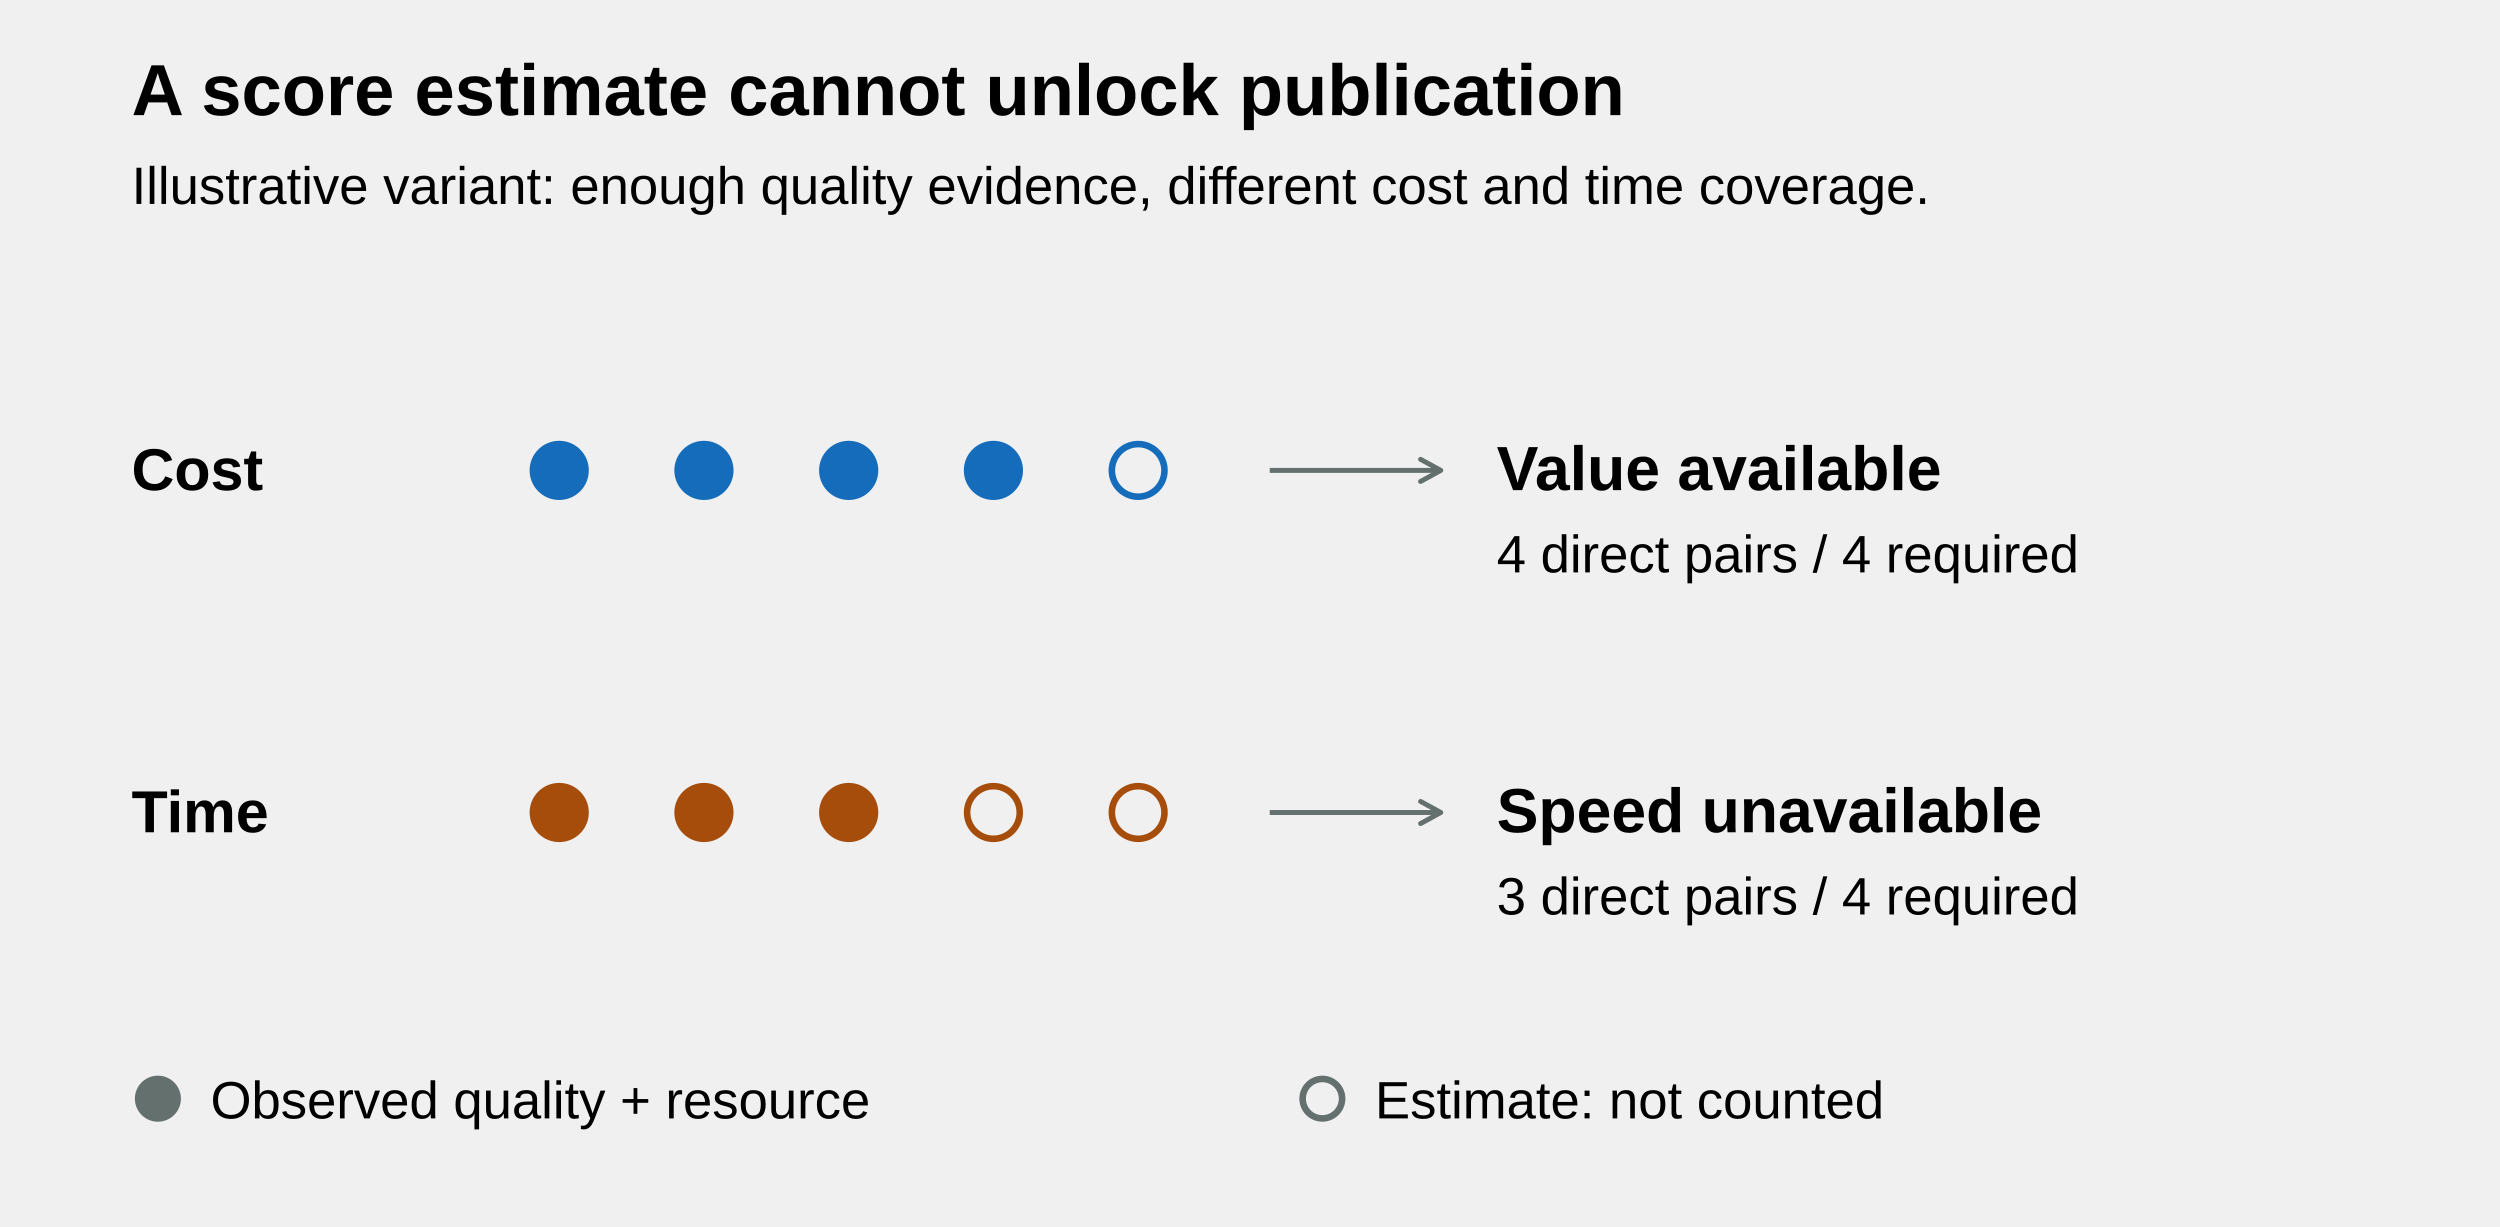
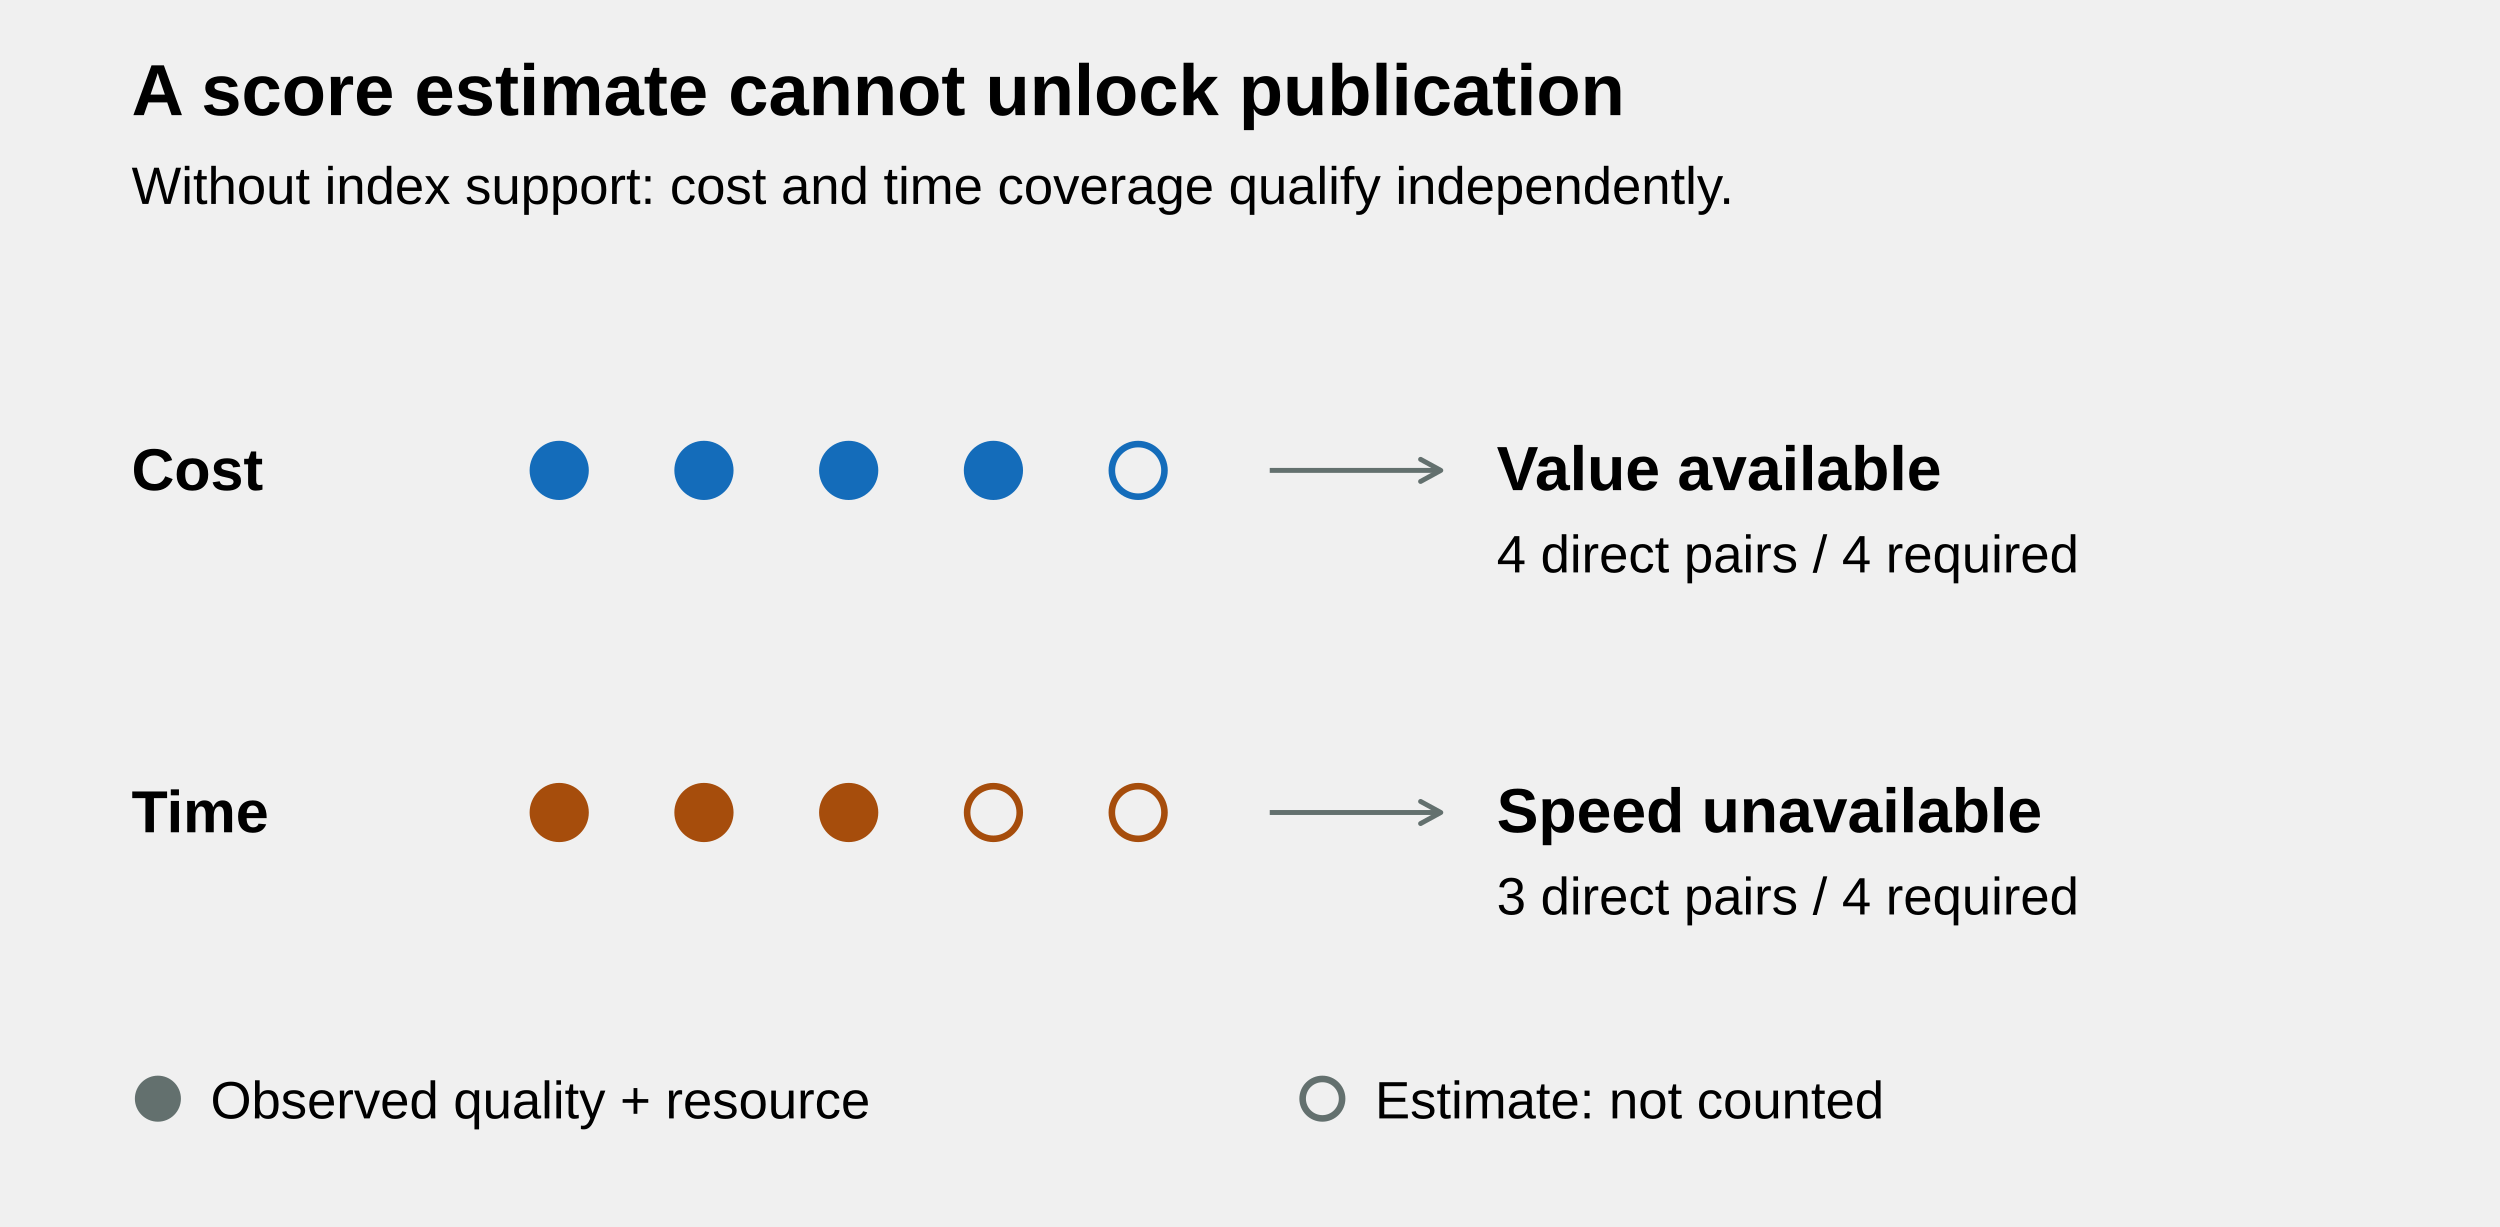
<svg xmlns="http://www.w3.org/2000/svg" viewBox="0 0 760 373" role="img" aria-labelledby="title desc">
  <style>
text { font-family:"Avenir Next","Segoe UI",Arial,sans-serif; }
@media (prefers-color-scheme:dark) {
text { fill:#ffffff; }
[fill="#63706e"] { fill:#a6b2ae; } [stroke="#63706e"] { stroke:#a6b2ae; }
[fill="#b5bfbc"] { fill:#3c4846; } [stroke="#b5bfbc"] { stroke:#3c4846; }
[fill="#146cba"] { fill:#85bfff; } [stroke="#146cba"] { stroke:#85bfff; }
[fill="#a64d0c"] { fill:#ffbc7d; } [stroke="#a64d0c"] { stroke:#ffbc7d; }
}
</style>
  <text x="40" y="35" font-size="22" fill="#000000" text-anchor="start" font-weight="600">A score estimate cannot unlock publication</text>
-   <text x="40" y="62" font-size="16" fill="#000000" text-anchor="start" font-weight="400">Illustrative variant: enough quality evidence, different cost and time coverage.</text>
+   <text x="40" y="62" font-size="16" fill="#000000" text-anchor="start" font-weight="400">Without index support: cost and time coverage qualify independently.</text>
  <text x="40" y="149" font-size="18" fill="#000000" text-anchor="start" font-weight="600">Cost</text>
  <circle cx="170" cy="143" r="8" fill="#146cba" stroke="#146cba" stroke-width="2" opacity="1" />
  <circle cx="214" cy="143" r="8" fill="#146cba" stroke="#146cba" stroke-width="2" opacity="1" />
  <circle cx="258" cy="143" r="8" fill="#146cba" stroke="#146cba" stroke-width="2" opacity="1" />
  <circle cx="302" cy="143" r="8" fill="#146cba" stroke="#146cba" stroke-width="2" opacity="1" />
  <circle cx="346" cy="143" r="8" fill="none" stroke="#146cba" stroke-width="2" opacity="1" />
  <line x1="386" y1="143" x2="438" y2="143" stroke="#63706e" stroke-width="1.5" />
  <path d="M431.86 146.36 L438 143 L431.86 139.64" fill="none" stroke="#63706e" stroke-width="1.5" stroke-linejoin="round" stroke-linecap="round" opacity="1" />
  <text x="455" y="149" font-size="19" fill="#000000" text-anchor="start" font-weight="600">Value available</text>
  <text x="455" y="174" font-size="16" fill="#000000" text-anchor="start" font-weight="400">4 direct pairs / 4 required</text>
  <text x="40" y="253" font-size="18" fill="#000000" text-anchor="start" font-weight="600">Time</text>
  <circle cx="170" cy="247" r="8" fill="#a64d0c" stroke="#a64d0c" stroke-width="2" opacity="1" />
  <circle cx="214" cy="247" r="8" fill="#a64d0c" stroke="#a64d0c" stroke-width="2" opacity="1" />
  <circle cx="258" cy="247" r="8" fill="#a64d0c" stroke="#a64d0c" stroke-width="2" opacity="1" />
  <circle cx="302" cy="247" r="8" fill="none" stroke="#a64d0c" stroke-width="2" opacity="1" />
  <circle cx="346" cy="247" r="8" fill="none" stroke="#a64d0c" stroke-width="2" opacity="1" />
  <line x1="386" y1="247" x2="438" y2="247" stroke="#63706e" stroke-width="1.5" />
  <path d="M431.86 250.36 L438 247 L431.86 243.64" fill="none" stroke="#63706e" stroke-width="1.5" stroke-linejoin="round" stroke-linecap="round" opacity="1" />
  <text x="455" y="253" font-size="19" fill="#000000" text-anchor="start" font-weight="600">Speed unavailable</text>
  <text x="455" y="278" font-size="16" fill="#000000" text-anchor="start" font-weight="400">3 direct pairs / 4 required</text>
  <circle cx="48" cy="334" r="6" fill="#63706e" stroke="#63706e" stroke-width="2" opacity="1" />
  <text x="64" y="340" font-size="16" fill="#000000" text-anchor="start" font-weight="400">Observed quality + resource</text>
  <circle cx="402" cy="334" r="6" fill="none" stroke="#63706e" stroke-width="2" opacity="1" />
  <text x="418" y="340" font-size="16" fill="#000000" text-anchor="start" font-weight="400">Estimate: not counted</text>
</svg>
